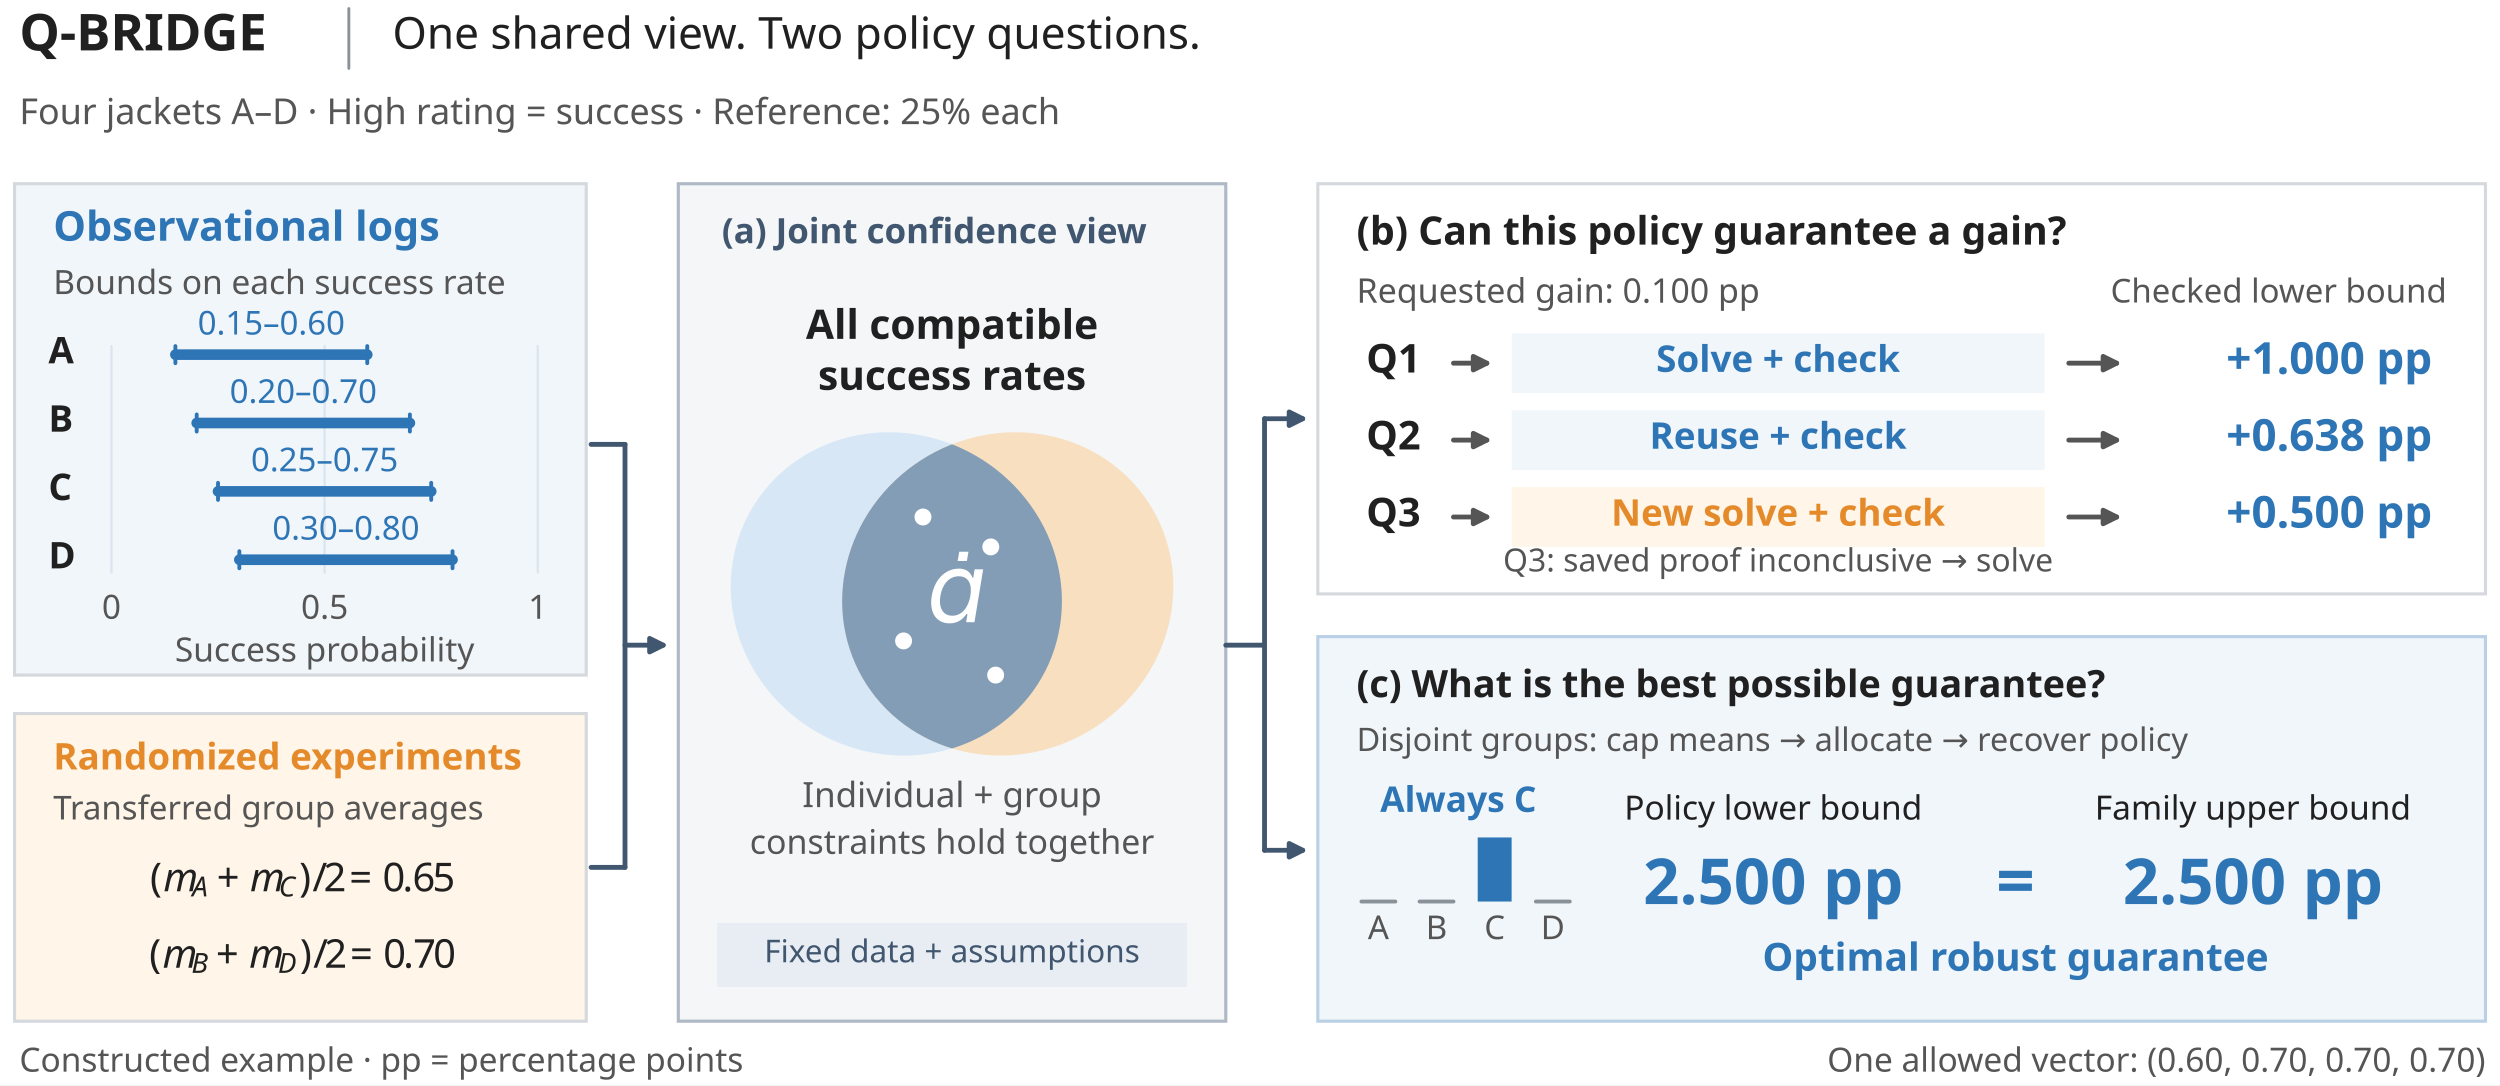
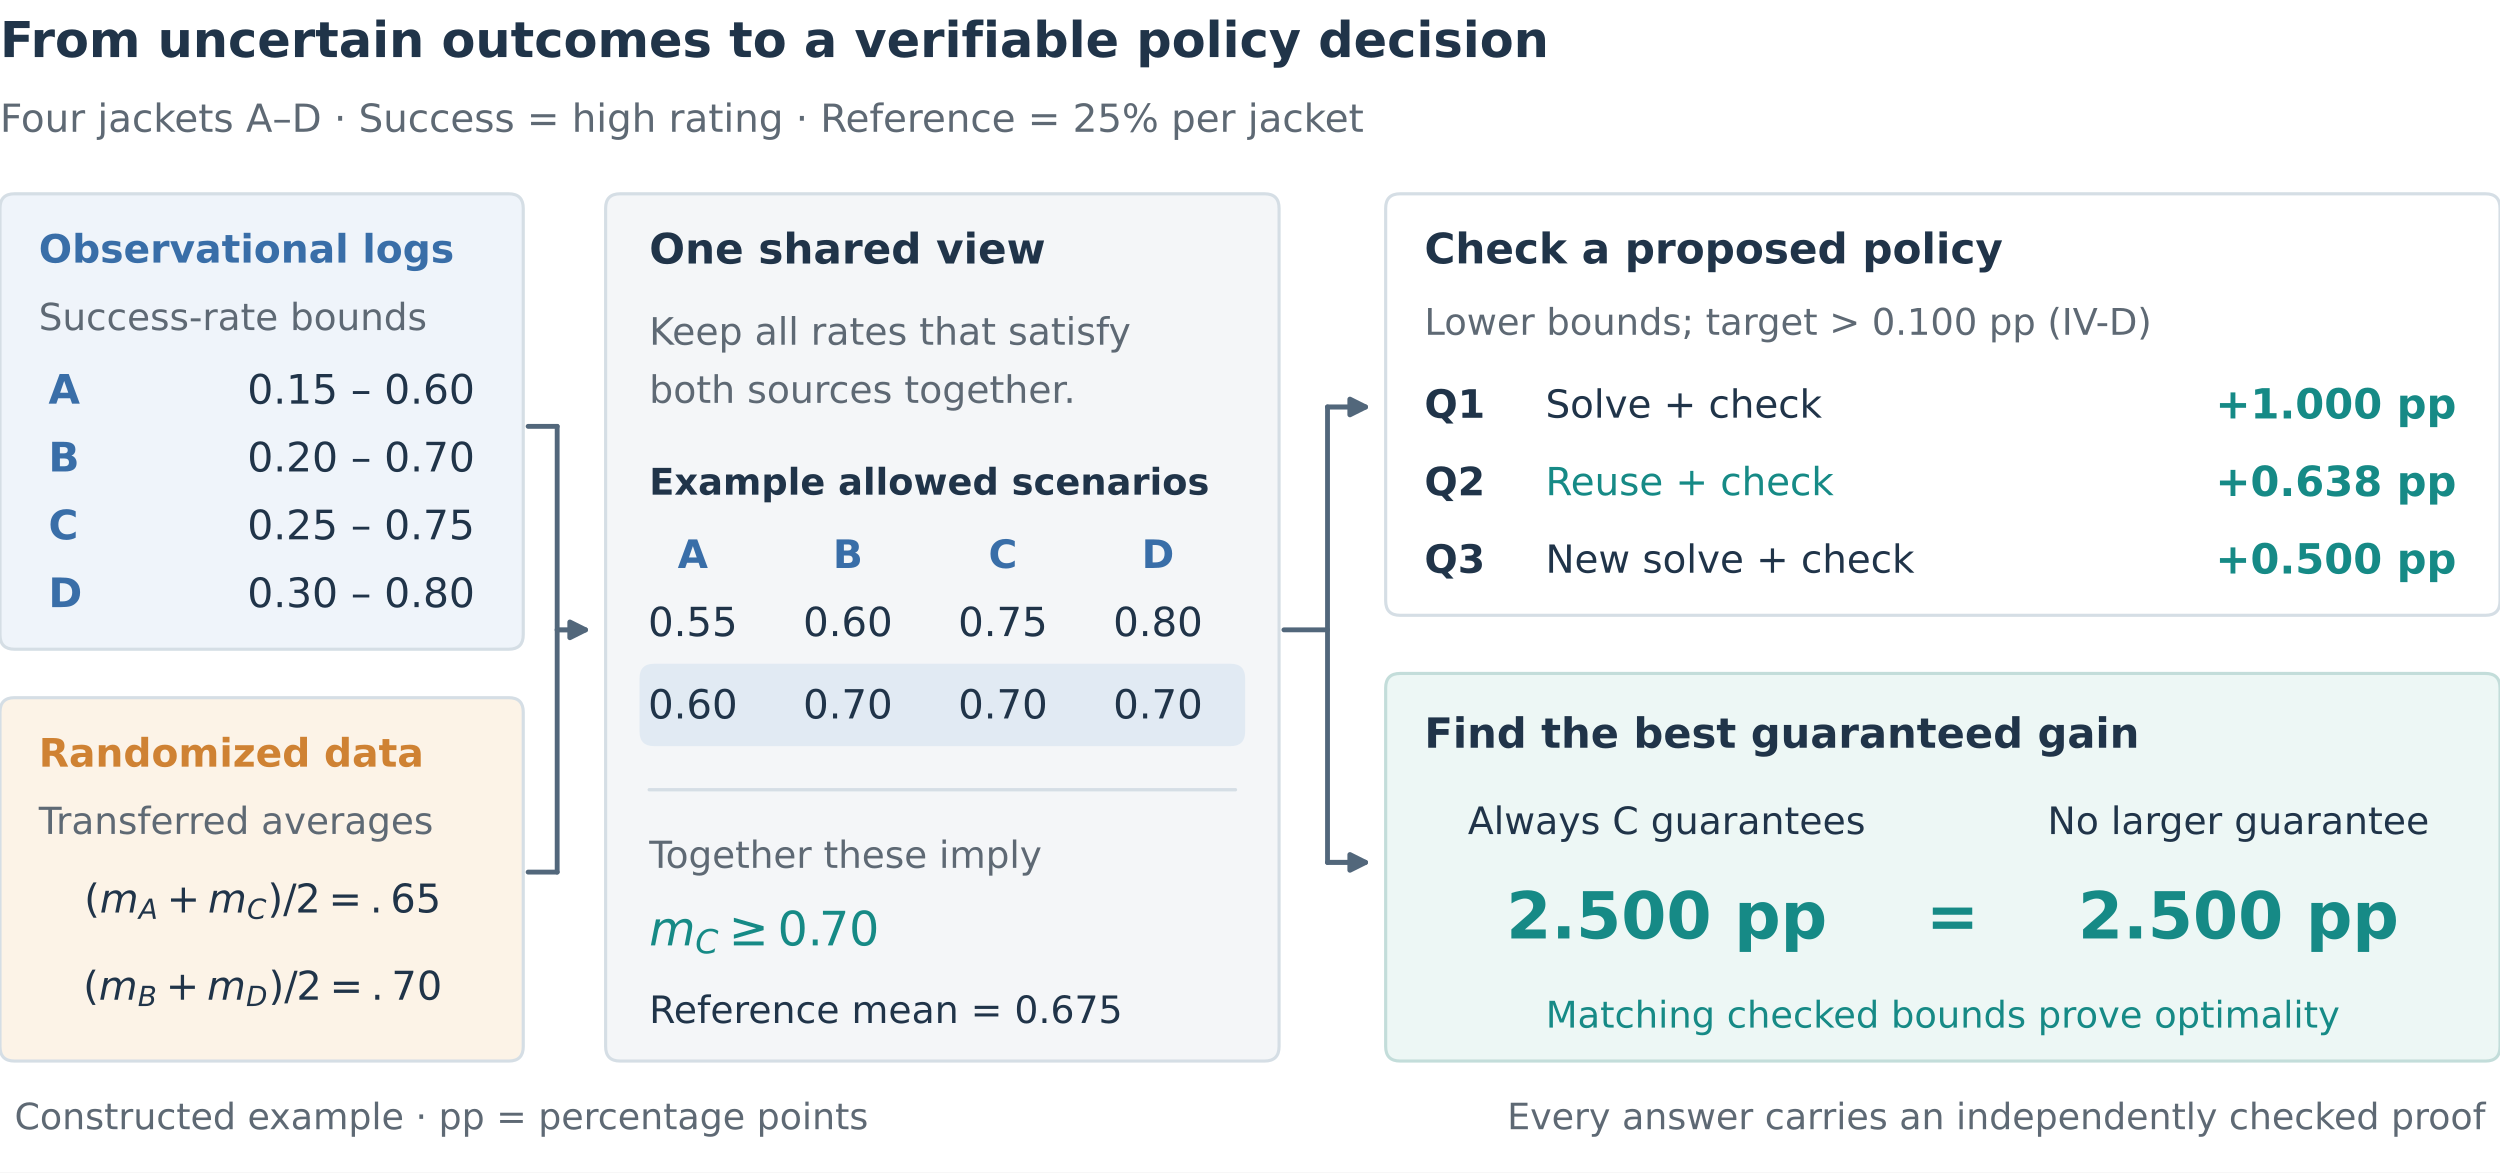
- <svg xmlns="http://www.w3.org/2000/svg" xmlns:xlink="http://www.w3.org/1999/xlink" width="516pt" height="224pt" viewBox="0 0 516 224" version="1.1">
+ <svg xmlns="http://www.w3.org/2000/svg" width="516pt" height="242pt" viewBox="0 0 516 242" version="1.1">
  <defs>
    <style type="text/css">*{stroke-linejoin: round; stroke-linecap: butt}</style>
  </defs>
  <g id="figure_1">
    <g id="patch_1">
-       <path d="M 0 224  L 516 224  L 516 0  L 0 0  z " style="fill: #ffffff" />
+       <path d="M 0 242  L 516 242  L 516 0  L 0 0  z " style="fill: #ffffff" />
    </g>
    <g id="axes_1">
      <g id="patch_2">
-         <path d="M 3 37.921  L 121 37.921  Q 121 37.921 121 37.921  L 121 139.339  Q 121 139.339 121 139.339  L 3 139.339  Q 3 139.339 3 139.339  L 3 37.921  Q 3 37.921 3 37.921  z " clip-path="url(#p2893353571)" style="fill: #f1f6fb; stroke: #d5d9dd; stroke-width: 0.65; stroke-linejoin: miter" />
+         <path d="M 3 40  L 105 40  Q 108 40 108 43  L 108 131  Q 108 134 105 134  L 3 134  Q 0 134 0 131  L 0 43  Q 0 40 3 40  z " clip-path="url(#pbaabbd6ecf)" style="fill: #eff4fa; stroke: #d5dee5; stroke-width: 0.65; stroke-linejoin: miter" />
      </g>
      <g id="patch_3">
-         <path d="M 3 147.276  L 121 147.276  Q 121 147.276 121 147.276  L 121 210.772  Q 121 210.772 121 210.772  L 3 210.772  Q 3 210.772 3 210.772  L 3 147.276  Q 3 147.276 3 147.276  z " clip-path="url(#p2893353571)" style="fill: #fff5e8; stroke: #d5d9dd; stroke-width: 0.65; stroke-linejoin: miter" />
+         <path d="M 3 144  L 105 144  Q 108 144 108 147  L 108 216  Q 108 219 105 219  L 3 219  Q 0 219 0 216  L 0 147  Q 0 144 3 144  z " clip-path="url(#pbaabbd6ecf)" style="fill: #fcf3e7; stroke: #d5dee5; stroke-width: 0.65; stroke-linejoin: miter" />
      </g>
      <g id="patch_4">
-         <path d="M 129 133.165  Q 133.5 133.165 136.882 133.165  " clip-path="url(#p2893353571)" style="fill: none; stroke: #41566f; stroke-linecap: round" />
-         <path d="M 134.082 131.765  L 136.882 133.165  L 134.082 134.565  z " clip-path="url(#p2893353571)" style="fill: #41566f; stroke: #41566f; stroke-linecap: round" />
+         <path d="M 115 130  Q 118.5 130 120.826 130  " clip-path="url(#pbaabbd6ecf)" style="fill: none; stroke: #52677b; stroke-width: 1.05; stroke-linecap: round" />
+         <path d="M 117.626 128.4  L 120.826 130  L 117.626 131.6  z " clip-path="url(#pbaabbd6ecf)" style="fill: #52677b; stroke: #52677b; stroke-width: 1.05; stroke-linecap: round" />
      </g>
      <g id="patch_5">
-         <path d="M 140 37.921  L 253 37.921  Q 253 37.921 253 37.921  L 253 210.772  Q 253 210.772 253 210.772  L 140 210.772  Q 140 210.772 140 210.772  L 140 37.921  Q 140 37.921 140 37.921  z " clip-path="url(#p2893353571)" style="fill: #f4f6f8; stroke: #aeb9c5; stroke-width: 0.65; stroke-linejoin: miter" />
+         <path d="M 128 40  L 261 40  Q 264 40 264 43  L 264 216  Q 264 219 261 219  L 128 219  Q 125 219 125 216  L 125 43  Q 125 40 128 40  z " clip-path="url(#pbaabbd6ecf)" style="fill: #f4f6f8; stroke: #d5dee5; stroke-width: 0.65; stroke-linejoin: miter" />
      </g>
      <g id="patch_6">
-         <path d="M 177.099 89.803  C 185.919 88.15 195.211 90.018 202.93 94.996  C 210.648 99.974 216.162 107.655 218.257 116.349  C 220.352 125.042 218.858 134.037 214.103 141.353  C 209.348 148.669 201.721 153.709 192.901 155.362  C 184.081 157.015 174.789 155.147 167.07 150.169  C 159.352 145.191 153.838 137.51 151.743 128.817  C 149.648 120.124 151.142 111.128 155.897 103.812  C 160.652 96.496 168.279 91.456 177.099 89.803  z " clip-path="url(#p2893353571)" style="fill: #d7e7f6" />
+         <path d="M 135 137  L 254 137  Q 257 137 257 140  L 257 151  Q 257 154 254 154  L 135 154  Q 132 154 132 151  L 132 140  Q 132 137 135 137  z " clip-path="url(#pbaabbd6ecf)" style="fill: #e1eaf3" />
      </g>
      <g id="patch_7">
-         <path d="M 215.901 89.803  C 224.721 91.456 232.348 96.496 237.103 103.812  C 241.858 111.128 243.352 120.124 241.257 128.817  C 239.162 137.51 233.648 145.191 225.93 150.169  C 218.211 155.147 208.919 157.015 200.099 155.362  C 191.279 153.709 183.652 148.669 178.897 141.353  C 174.142 134.037 172.648 125.042 174.743 116.349  C 176.838 107.655 182.352 99.974 190.07 94.996  C 197.789 90.018 207.081 88.15 215.901 89.803  z " clip-path="url(#p2893353571)" style="fill: #f8dfc0" />
+         <path d="M 274 84  Q 278.5 84 281.826 84  " clip-path="url(#pbaabbd6ecf)" style="fill: none; stroke: #52677b; stroke-width: 1.05; stroke-linecap: round" />
+         <path d="M 278.626 82.4  L 281.826 84  L 278.626 85.6  z " clip-path="url(#pbaabbd6ecf)" style="fill: #52677b; stroke: #52677b; stroke-width: 1.05; stroke-linecap: round" />
      </g>
      <g id="patch_8">
-         <path d="M 215.901 89.803  C 224.721 91.456 232.348 96.496 237.103 103.812  C 241.858 111.128 243.352 120.124 241.257 128.817  C 239.162 137.51 233.648 145.191 225.93 150.169  C 218.211 155.147 208.919 157.015 200.099 155.362  C 191.279 153.709 183.652 148.669 178.897 141.353  C 174.142 134.037 172.648 125.042 174.743 116.349  C 176.838 107.655 182.352 99.974 190.07 94.996  C 197.789 90.018 207.081 88.15 215.901 89.803  z " clip-path="url(#p0a7402da58)" style="fill: #829db5" />
+         <path d="M 274 178  Q 278.5 178 281.826 178  " clip-path="url(#pbaabbd6ecf)" style="fill: none; stroke: #52677b; stroke-width: 1.05; stroke-linecap: round" />
+         <path d="M 278.626 176.4  L 281.826 178  L 278.626 179.6  z " clip-path="url(#pbaabbd6ecf)" style="fill: #52677b; stroke: #52677b; stroke-width: 1.05; stroke-linecap: round" />
      </g>
      <g id="patch_9">
-         <path d="M 148 190.488  L 245 190.488  Q 245 190.488 245 190.488  L 245 203.717  Q 245 203.717 245 203.717  L 148 203.717  Q 148 203.717 148 203.717  L 148 190.488  Q 148 190.488 148 190.488  z " clip-path="url(#p2893353571)" style="fill: #e7edf3" />
+         <path d="M 289 40  L 513 40  Q 516 40 516 43  L 516 124  Q 516 127 513 127  L 289 127  Q 286 127 286 124  L 286 43  Q 286 40 289 40  z " clip-path="url(#pbaabbd6ecf)" style="fill: #ffffff; stroke: #d5dee5; stroke-width: 0.65; stroke-linejoin: miter" />
      </g>
      <g id="patch_10">
-         <path d="M 261 86.425  Q 265.5 86.425 268.882 86.425  " clip-path="url(#p2893353571)" style="fill: none; stroke: #41566f; stroke-linecap: round" />
-         <path d="M 266.082 85.025  L 268.882 86.425  L 266.082 87.825  z " clip-path="url(#p2893353571)" style="fill: #41566f; stroke: #41566f; stroke-linecap: round" />
-       </g>
-       <g id="patch_11">
-         <path d="M 261 175.496  Q 265.5 175.496 268.882 175.496  " clip-path="url(#p2893353571)" style="fill: none; stroke: #41566f; stroke-linecap: round" />
-         <path d="M 266.082 174.096  L 268.882 175.496  L 266.082 176.896  z " clip-path="url(#p2893353571)" style="fill: #41566f; stroke: #41566f; stroke-linecap: round" />
-       </g>
-       <g id="patch_12">
-         <path d="M 272 37.921  L 513 37.921  Q 513 37.921 513 37.921  L 513 122.583  Q 513 122.583 513 122.583  L 272 122.583  Q 272 122.583 272 122.583  L 272 37.921  Q 272 37.921 272 37.921  z " clip-path="url(#p2893353571)" style="fill: #ffffff; stroke: #d5d9dd; stroke-width: 0.65; stroke-linejoin: miter" />
-       </g>
-       <g id="patch_13">
-         <path d="M 300 74.961  Q 304 74.961 306.882 74.961  " clip-path="url(#p2893353571)" style="fill: none; stroke: #555555; stroke-linecap: round" />
-         <path d="M 304.082 73.561  L 306.882 74.961  L 304.082 76.361  z " clip-path="url(#p2893353571)" style="fill: #555555; stroke: #555555; stroke-linecap: round" />
-       </g>
-       <g id="patch_14">
-         <path d="M 312 68.787  L 422 68.787  Q 422 68.787 422 68.787  L 422 81.134  Q 422 81.134 422 81.134  L 312 81.134  Q 312 81.134 312 81.134  L 312 68.787  Q 312 68.787 312 68.787  z " clip-path="url(#p2893353571)" style="fill: #f1f6fb" />
-       </g>
-       <g id="patch_15">
-         <path d="M 427 74.961  Q 432.5 74.961 436.882 74.961  " clip-path="url(#p2893353571)" style="fill: none; stroke: #555555; stroke-linecap: round" />
-         <path d="M 434.082 73.561  L 436.882 74.961  L 434.082 76.361  z " clip-path="url(#p2893353571)" style="fill: #555555; stroke: #555555; stroke-linecap: round" />
-       </g>
-       <g id="patch_16">
-         <path d="M 300 90.835  Q 304 90.835 306.882 90.835  " clip-path="url(#p2893353571)" style="fill: none; stroke: #555555; stroke-linecap: round" />
-         <path d="M 304.082 89.435  L 306.882 90.835  L 304.082 92.235  z " clip-path="url(#p2893353571)" style="fill: #555555; stroke: #555555; stroke-linecap: round" />
-       </g>
-       <g id="patch_17">
-         <path d="M 312 84.661  L 422 84.661  Q 422 84.661 422 84.661  L 422 97.008  Q 422 97.008 422 97.008  L 312 97.008  Q 312 97.008 312 97.008  L 312 84.661  Q 312 84.661 312 84.661  z " clip-path="url(#p2893353571)" style="fill: #f1f6fb" />
-       </g>
-       <g id="patch_18">
-         <path d="M 427 90.835  Q 432.5 90.835 436.882 90.835  " clip-path="url(#p2893353571)" style="fill: none; stroke: #555555; stroke-linecap: round" />
-         <path d="M 434.082 89.435  L 436.882 90.835  L 434.082 92.235  z " clip-path="url(#p2893353571)" style="fill: #555555; stroke: #555555; stroke-linecap: round" />
-       </g>
-       <g id="patch_19">
-         <path d="M 300 106.709  Q 304 106.709 306.882 106.709  " clip-path="url(#p2893353571)" style="fill: none; stroke: #555555; stroke-linecap: round" />
-         <path d="M 304.082 105.309  L 306.882 106.709  L 304.082 108.109  z " clip-path="url(#p2893353571)" style="fill: #555555; stroke: #555555; stroke-linecap: round" />
-       </g>
-       <g id="patch_20">
-         <path d="M 312 100.535  L 422 100.535  Q 422 100.535 422 100.535  L 422 112.882  Q 422 112.882 422 112.882  L 312 112.882  Q 312 112.882 312 112.882  L 312 100.535  Q 312 100.535 312 100.535  z " clip-path="url(#p2893353571)" style="fill: #fff5e8" />
-       </g>
-       <g id="patch_21">
-         <path d="M 427 106.709  Q 432.5 106.709 436.882 106.709  " clip-path="url(#p2893353571)" style="fill: none; stroke: #555555; stroke-linecap: round" />
-         <path d="M 434.082 105.309  L 436.882 106.709  L 434.082 108.109  z " clip-path="url(#p2893353571)" style="fill: #555555; stroke: #555555; stroke-linecap: round" />
-       </g>
-       <g id="patch_22">
-         <path d="M 272 131.402  L 513 131.402  Q 513 131.402 513 131.402  L 513 210.772  Q 513 210.772 513 210.772  L 272 210.772  Q 272 210.772 272 210.772  L 272 131.402  Q 272 131.402 272 131.402  z " clip-path="url(#p2893353571)" style="fill: #f1f6fb; stroke: #b9d0e5; stroke-width: 0.65; stroke-linejoin: miter" />
-       </g>
-       <g id="patch_23">
-         <path d="M 305 172.85  L 312 172.85  L 312 186.079  L 305 186.079  z " clip-path="url(#p2893353571)" style="fill: #2e75b6" />
+         <path d="M 289 139  L 513 139  Q 516 139 516 142  L 516 216  Q 516 219 513 219  L 289 219  Q 286 219 286 216  L 286 142  Q 286 139 289 139  z " clip-path="url(#pbaabbd6ecf)" style="fill: #edf7f5; stroke: #c3ddda; stroke-width: 0.65; stroke-linejoin: miter" />
      </g>
      <g id="line2d_1">
-         <path d="M 72 1.764  L 72 14.11  " clip-path="url(#p2893353571)" style="fill: none; stroke: #8a9299; stroke-width: 0.6; stroke-linecap: round" />
+         <path d="M 109 88  L 115 88  " clip-path="url(#pbaabbd6ecf)" style="fill: none; stroke: #52677b; stroke-linecap: round" />
      </g>
      <g id="line2d_2">
-         <path d="M 23 71.433  L 23 118.173  " clip-path="url(#p2893353571)" style="fill: none; stroke: #dce6ef; stroke-width: 0.5; stroke-linecap: round" />
+         <path d="M 109 180  L 115 180  " clip-path="url(#pbaabbd6ecf)" style="fill: none; stroke: #52677b; stroke-linecap: round" />
      </g>
      <g id="line2d_3">
-         <path d="M 67 71.433  L 67 118.173  " clip-path="url(#p2893353571)" style="fill: none; stroke: #dce6ef; stroke-width: 0.5; stroke-linecap: round" />
+         <path d="M 115 88  L 115 180  " clip-path="url(#pbaabbd6ecf)" style="fill: none; stroke: #52677b; stroke-linecap: round" />
      </g>
      <g id="line2d_4">
-         <path d="M 111 71.433  L 111 118.173  " clip-path="url(#p2893353571)" style="fill: none; stroke: #dce6ef; stroke-width: 0.5; stroke-linecap: round" />
+         <path d="M 134 163  L 255 163  " clip-path="url(#pbaabbd6ecf)" style="fill: none; stroke: #d5dee5; stroke-width: 0.7; stroke-linecap: round" />
      </g>
      <g id="line2d_5">
-         <path d="M 36.2 73.197  L 75.8 73.197  " clip-path="url(#p2893353571)" style="fill: none; stroke: #2e75b6; stroke-width: 2.2; stroke-linecap: round" />
+         <path d="M 265 130  L 274 130  " clip-path="url(#pbaabbd6ecf)" style="fill: none; stroke: #52677b; stroke-linecap: round" />
      </g>
      <g id="line2d_6">
-         <path d="M 36.2 71.433  L 36.2 74.961  " clip-path="url(#p2893353571)" style="fill: none; stroke: #2e75b6; stroke-width: 0.8; stroke-linecap: round" />
-       </g>
-       <g id="line2d_7">
-         <path d="M 75.8 71.433  L 75.8 74.961  " clip-path="url(#p2893353571)" style="fill: none; stroke: #2e75b6; stroke-width: 0.8; stroke-linecap: round" />
-       </g>
-       <g id="line2d_8">
-         <path d="M 40.6 87.307  L 84.6 87.307  " clip-path="url(#p2893353571)" style="fill: none; stroke: #2e75b6; stroke-width: 2.2; stroke-linecap: round" />
-       </g>
-       <g id="line2d_9">
-         <path d="M 40.6 85.543  L 40.6 89.071  " clip-path="url(#p2893353571)" style="fill: none; stroke: #2e75b6; stroke-width: 0.8; stroke-linecap: round" />
-       </g>
-       <g id="line2d_10">
-         <path d="M 84.6 85.543  L 84.6 89.071  " clip-path="url(#p2893353571)" style="fill: none; stroke: #2e75b6; stroke-width: 0.8; stroke-linecap: round" />
-       </g>
-       <g id="line2d_11">
-         <path d="M 45 101.417  L 89 101.417  " clip-path="url(#p2893353571)" style="fill: none; stroke: #2e75b6; stroke-width: 2.2; stroke-linecap: round" />
-       </g>
-       <g id="line2d_12">
-         <path d="M 45 99.654  L 45 103.181  " clip-path="url(#p2893353571)" style="fill: none; stroke: #2e75b6; stroke-width: 0.8; stroke-linecap: round" />
-       </g>
-       <g id="line2d_13">
-         <path d="M 89 99.654  L 89 103.181  " clip-path="url(#p2893353571)" style="fill: none; stroke: #2e75b6; stroke-width: 0.8; stroke-linecap: round" />
-       </g>
-       <g id="line2d_14">
-         <path d="M 49.4 115.528  L 93.4 115.528  " clip-path="url(#p2893353571)" style="fill: none; stroke: #2e75b6; stroke-width: 2.2; stroke-linecap: round" />
-       </g>
-       <g id="line2d_15">
-         <path d="M 49.4 113.764  L 49.4 117.291  " clip-path="url(#p2893353571)" style="fill: none; stroke: #2e75b6; stroke-width: 0.8; stroke-linecap: round" />
-       </g>
-       <g id="line2d_16">
-         <path d="M 93.4 113.764  L 93.4 117.291  " clip-path="url(#p2893353571)" style="fill: none; stroke: #2e75b6; stroke-width: 0.8; stroke-linecap: round" />
-       </g>
-       <g id="line2d_17">
-         <path d="M 122 91.717  L 129 91.717  " clip-path="url(#p2893353571)" style="fill: none; stroke: #41566f; stroke-linecap: round" />
-       </g>
-       <g id="line2d_18">
-         <path d="M 122 179.024  L 129 179.024  " clip-path="url(#p2893353571)" style="fill: none; stroke: #41566f; stroke-linecap: round" />
-       </g>
-       <g id="line2d_19">
-         <path d="M 129 91.717  L 129 179.024  " clip-path="url(#p2893353571)" style="fill: none; stroke: #41566f; stroke-linecap: round" />
-       </g>
-       <g id="line2d_20">
-         <path d="M 190.5 106.709  " clip-path="url(#p2893353571)" style="fill: none; stroke: #ffffff; stroke-width: 1.5; stroke-linecap: square" />
-         <defs>
-           <path id="me722c114ea" d="M 0 1.25  C 0.332 1.25 0.649 1.118 0.884 0.884  C 1.118 0.649 1.25 0.332 1.25 0  C 1.25 -0.332 1.118 -0.649 0.884 -0.884  C 0.649 -1.118 0.332 -1.25 0 -1.25  C -0.332 -1.25 -0.649 -1.118 -0.884 -0.884  C -1.118 -0.649 -1.25 -0.332 -1.25 0  C -1.25 0.332 -1.118 0.649 -0.884 0.884  C -0.649 1.118 -0.332 1.25 0 1.25  z " style="stroke: #ffffff" />
-         </defs>
-         <g clip-path="url(#p2893353571)">
-           <use xlink:href="#me722c114ea" x="190.5" y="106.709" style="fill: #ffffff; stroke: #ffffff" />
-         </g>
-       </g>
-       <g id="line2d_21">
-         <path d="M 204.5 112.882  " clip-path="url(#p2893353571)" style="fill: none; stroke: #ffffff; stroke-width: 1.5; stroke-linecap: square" />
-         <g clip-path="url(#p2893353571)">
-           <use xlink:href="#me722c114ea" x="204.5" y="112.882" style="fill: #ffffff; stroke: #ffffff" />
-         </g>
-       </g>
-       <g id="line2d_22">
-         <path d="M 186.5 132.283  " clip-path="url(#p2893353571)" style="fill: none; stroke: #ffffff; stroke-width: 1.5; stroke-linecap: square" />
-         <g clip-path="url(#p2893353571)">
-           <use xlink:href="#me722c114ea" x="186.5" y="132.283" style="fill: #ffffff; stroke: #ffffff" />
-         </g>
-       </g>
-       <g id="line2d_23">
-         <path d="M 205.5 139.339  " clip-path="url(#p2893353571)" style="fill: none; stroke: #ffffff; stroke-width: 1.5; stroke-linecap: square" />
-         <g clip-path="url(#p2893353571)">
-           <use xlink:href="#me722c114ea" x="205.5" y="139.339" style="fill: #ffffff; stroke: #ffffff" />
-         </g>
-       </g>
-       <g id="line2d_24">
-         <path d="M 253 133.165  L 261 133.165  " clip-path="url(#p2893353571)" style="fill: none; stroke: #41566f; stroke-linecap: round" />
-       </g>
-       <g id="line2d_25">
-         <path d="M 261 86.425  L 261 175.496  " clip-path="url(#p2893353571)" style="fill: none; stroke: #41566f; stroke-linecap: round" />
-       </g>
-       <g id="line2d_26">
-         <path d="M 281 186.079  L 288 186.079  " clip-path="url(#p2893353571)" style="fill: none; stroke: #8a9299; stroke-width: 0.8; stroke-linecap: round" />
-       </g>
-       <g id="line2d_27">
-         <path d="M 293 186.079  L 300 186.079  " clip-path="url(#p2893353571)" style="fill: none; stroke: #8a9299; stroke-width: 0.8; stroke-linecap: round" />
-       </g>
-       <g id="line2d_28">
-         <path d="M 317 186.079  L 324 186.079  " clip-path="url(#p2893353571)" style="fill: none; stroke: #8a9299; stroke-width: 0.8; stroke-linecap: round" />
+         <path d="M 274 84  L 274 178  " clip-path="url(#pbaabbd6ecf)" style="fill: none; stroke: #52677b; stroke-linecap: round" />
      </g>
      <g id="text_1">
-         <text style="font-weight: 700; font-size: 10.5px; font-family: 'STIXGeneral'; text-anchor: start; fill: #202020" x="4" y="10.409" transform="rotate(-0 4 10.40943)">Q-BRIDGE</text>
+         <text style="font-weight: 700; font-size: 10.2px; font-family: 'DejaVu Sans'; text-anchor: start; fill: #203449" x="0" y="11.775" transform="rotate(-0 0 11.77472)">From uncertain outcomes to a verifiable policy decision</text>
      </g>
      <g id="text_2">
-         <text style="font-size: 9.1px; font-family: 'STIXGeneral'; text-anchor: start; fill: #202020" x="81" y="10.053" transform="rotate(-0 81 10.05276)">One shared view. Two policy questions.</text>
+         <text style="font-size: 8px; font-family: 'DejaVu Sans'; text-anchor: start; fill: #5e6974" x="0" y="27.207" transform="rotate(-0 0 27.2075)">Four jackets A–D  ·  Success = high rating  ·  Reference = 25% per jacket</text>
      </g>
      <g id="text_3">
-         <text style="font-size: 7.4px; font-family: 'STIXGeneral'; text-anchor: start; fill: #555555" x="4" y="25.617" transform="rotate(-0 4 25.61651)">Four jackets A–D  ·  High rating = success  ·  Reference: 25% each</text>
+         <text style="font-weight: 700; font-size: 8.1px; font-family: 'DejaVu Sans'; text-anchor: start; fill: #396ea8" x="8" y="54.203" transform="rotate(-0 8 54.20345)">Observational logs</text>
      </g>
      <g id="text_4">
-         <text style="font-weight: 700; font-size: 8.5px; font-family: 'STIXGeneral'; text-anchor: start; fill: #2e75b6" x="11" y="49.683" transform="rotate(-0 11 49.6833)">Observational logs</text>
+         <text style="font-size: 7.7px; font-family: 'DejaVu Sans'; text-anchor: start; fill: #5e6974" x="8" y="68.125" transform="rotate(-0 8 68.12472)">Success-rate bounds</text>
      </g>
      <g id="text_5">
-         <text style="font-size: 6.9px; font-family: 'STIXGeneral'; text-anchor: start; fill: #555555" x="11" y="60.694" transform="rotate(-0 11 60.6941)">Bounds on each success rate</text>
+         <text style="font-weight: 700; font-size: 8.4px; font-family: 'DejaVu Sans'; text-anchor: start; fill: #396ea8" x="10" y="83.318" transform="rotate(-0 10 83.31788)">A</text>
      </g>
      <g id="text_6">
-         <text style="font-size: 6.9px; font-family: 'STIXGeneral'; text-anchor: middle; fill: #555555" x="23" y="127.718" transform="rotate(-0 23 127.7177)">0</text>
+         <text style="font-size: 8.4px; font-family: 'DejaVu Sans'; text-anchor: end; fill: #203449" x="98" y="83.318" transform="rotate(-0 98 83.31788)">0.15 – 0.60</text>
      </g>
      <g id="text_7">
-         <text style="font-size: 6.9px; font-family: 'STIXGeneral'; text-anchor: middle; fill: #555555" x="67" y="127.718" transform="rotate(-0 67 127.7177)">0.5</text>
+         <text style="font-weight: 700; font-size: 8.4px; font-family: 'DejaVu Sans'; text-anchor: start; fill: #396ea8" x="10" y="97.318" transform="rotate(-0 10 97.31788)">B</text>
      </g>
      <g id="text_8">
-         <text style="font-size: 6.9px; font-family: 'STIXGeneral'; text-anchor: middle; fill: #555555" x="111" y="127.718" transform="rotate(-0 111 127.7177)">1</text>
+         <text style="font-size: 8.4px; font-family: 'DejaVu Sans'; text-anchor: end; fill: #203449" x="98" y="97.318" transform="rotate(-0 98 97.31788)">0.20 – 0.70</text>
      </g>
      <g id="text_9">
-         <text style="font-weight: 700; font-size: 7.6px; font-family: 'STIXGeneral'; text-anchor: start; fill: #202020" x="10" y="74.986" transform="rotate(-0 10 74.98641)">A</text>
+         <text style="font-weight: 700; font-size: 8.4px; font-family: 'DejaVu Sans'; text-anchor: start; fill: #396ea8" x="10" y="111.318" transform="rotate(-0 10 111.3179)">C</text>
      </g>
      <g id="text_10">
-         <text style="font-size: 6.8px; font-family: 'STIXGeneral'; text-anchor: middle; fill: #2e75b6" x="56" y="69.049" transform="rotate(-0 56 69.04875)">0.15–0.60</text>
+         <text style="font-size: 8.4px; font-family: 'DejaVu Sans'; text-anchor: end; fill: #203449" x="98" y="111.318" transform="rotate(-0 98 111.3179)">0.25 – 0.75</text>
      </g>
      <g id="text_11">
-         <text style="font-weight: 700; font-size: 7.6px; font-family: 'STIXGeneral'; text-anchor: start; fill: #202020" x="10" y="89.097" transform="rotate(-0 10 89.09665)">B</text>
+         <text style="font-weight: 700; font-size: 8.4px; font-family: 'DejaVu Sans'; text-anchor: start; fill: #396ea8" x="10" y="125.318" transform="rotate(-0 10 125.3179)">D</text>
      </g>
      <g id="text_12">
-         <text style="font-size: 6.8px; font-family: 'STIXGeneral'; text-anchor: middle; fill: #2e75b6" x="62.6" y="83.159" transform="rotate(-0 62.6 83.15899)">0.20–0.70</text>
+         <text style="font-size: 8.4px; font-family: 'DejaVu Sans'; text-anchor: end; fill: #203449" x="98" y="125.318" transform="rotate(-0 98 125.3179)">0.30 – 0.80</text>
      </g>
      <g id="text_13">
-         <text style="font-weight: 700; font-size: 7.6px; font-family: 'STIXGeneral'; text-anchor: start; fill: #202020" x="10" y="103.207" transform="rotate(-0 10 103.2069)">C</text>
+         <text style="font-weight: 700; font-size: 8.1px; font-family: 'DejaVu Sans'; text-anchor: start; fill: #cf8233" x="8" y="158.235" transform="rotate(-0 8 158.2351)">Randomized data</text>
      </g>
      <g id="text_14">
-         <text style="font-size: 6.8px; font-family: 'STIXGeneral'; text-anchor: middle; fill: #2e75b6" x="67" y="97.269" transform="rotate(-0 67 97.26923)">0.25–0.75</text>
+         <text style="font-size: 7.7px; font-family: 'DejaVu Sans'; text-anchor: start; fill: #5e6974" x="8" y="172.125" transform="rotate(-0 8 172.1247)">Transferred averages</text>
      </g>
      <g id="text_15">
-         <text style="font-weight: 700; font-size: 7.6px; font-family: 'STIXGeneral'; text-anchor: start; fill: #202020" x="10" y="117.317" transform="rotate(-0 10 117.3171)">D</text>
-       </g>
-       <g id="text_16">
-         <text style="font-size: 6.8px; font-family: 'STIXGeneral'; text-anchor: middle; fill: #2e75b6" x="71.4" y="111.379" transform="rotate(-0 71.4 111.3795)">0.30–0.80</text>
-       </g>
-       <g id="text_17">
-         <text style="font-size: 6.9px; font-family: 'STIXGeneral'; text-anchor: middle; fill: #555555" x="67" y="136.533" transform="rotate(-0 67 136.5334)">Success probability</text>
-       </g>
-       <g id="text_18">
-         <text style="font-weight: 700; font-size: 7.6px; font-family: 'STIXGeneral'; text-anchor: start; fill: #e58a2b" x="11" y="158.823" transform="rotate(-0 11 158.8229)">Randomized experiments</text>
-       </g>
-       <g id="text_19">
-         <text style="font-size: 6.8px; font-family: 'STIXGeneral'; text-anchor: start; fill: #555555" x="11" y="169.14" transform="rotate(-0 11 169.1401)">Transferred group averages</text>
-       </g>
-       <g id="text_20">
-         <g style="fill: #202020" transform="translate(30.963 184.4615)">
+         <g style="fill: #203449" transform="translate(17.387 189.2627)">
          <text>
-             <tspan x="0" y="-0.5" style="font-size: 8.2px; font-family: 'STIXGeneral'; fill: #202020">(</tspan>
-             <tspan x="13.777" y="-0.5" style="font-size: 8.2px; font-family: 'STIXGeneral'; fill: #202020">+</tspan>
-             <tspan x="30.781" y="-0.5" style="font-size: 8.2px; font-family: 'STIXGeneral'; fill: #202020">)</tspan>
-             <tspan x="33.528" y="-0.5" style="font-size: 8.2px; font-family: 'STIXGeneral'; fill: #202020">/</tspan>
-             <tspan x="35.821" y="-0.5" style="font-size: 8.2px; font-family: 'STIXGeneral'; fill: #202020">2</tspan>
-             <tspan x="41.138" y="-0.5" style="font-size: 8.2px; font-family: 'STIXGeneral'; fill: #202020">=</tspan>
-             <tspan x="47.98" y="-0.5" style="font-size: 8.2px; font-family: 'STIXGeneral'; fill: #202020">0</tspan>
-             <tspan x="52.105" y="-0.5" style="font-size: 8.2px; font-family: 'STIXGeneral'; fill: #202020">.</tspan>
-             <tspan x="54.168" y="-0.5" style="font-size: 8.2px; font-family: 'STIXGeneral'; fill: #202020">6</tspan>
-             <tspan x="58.293" y="-0.5" style="font-size: 8.2px; font-family: 'STIXGeneral'; fill: #202020">5</tspan>
-             <tspan x="2.747" y="-0.5" style="font-style: italic; font-size: 8.2px; font-family: 'STIXGeneral'; fill: #202020">m</tspan>
-             <tspan x="20.619" y="-0.5" style="font-style: italic; font-size: 8.2px; font-family: 'STIXGeneral'; fill: #202020">m</tspan>
-             <tspan x="8.704" y="0.559" style="font-style: italic; font-size: 5.74px; font-family: 'STIXGeneral'; fill: #202020">A</tspan>
-             <tspan x="26.576" y="0.559" style="font-style: italic; font-size: 5.74px; font-family: 'STIXGeneral'; fill: #202020">C</tspan>
+             <tspan x="0" y="-0.922" style="font-size: 8.2px; font-family: 'DejaVu Sans'; fill: #203449">(</tspan>
+             <tspan x="17.032" y="-0.922" style="font-size: 8.2px; font-family: 'DejaVu Sans'; fill: #203449">+</tspan>
+             <tspan x="37.839" y="-0.922" style="font-size: 8.2px; font-family: 'DejaVu Sans'; fill: #203449">)</tspan>
+             <tspan x="41.058" y="-0.922" style="font-size: 8.2px; font-family: 'DejaVu Sans'; fill: #203449">/</tspan>
+             <tspan x="43.587" y="-0.922" style="font-size: 8.2px; font-family: 'DejaVu Sans'; fill: #203449">2</tspan>
+             <tspan x="50.444" y="-0.922" style="font-size: 8.2px; font-family: 'DejaVu Sans'; fill: #203449">=</tspan>
+             <tspan x="58.964" y="-0.922" style="font-size: 8.2px; font-family: 'DejaVu Sans'; fill: #203449">.</tspan>
+             <tspan x="63.193" y="-0.922" style="font-size: 8.2px; font-family: 'DejaVu Sans'; fill: #203449">6</tspan>
+             <tspan x="68.442" y="-0.922" style="font-size: 8.2px; font-family: 'DejaVu Sans'; fill: #203449">5</tspan>
+             <tspan x="3.219" y="-0.922" style="font-style: oblique; font-size: 8.2px; font-family: 'DejaVu Sans'; fill: #203449">m</tspan>
+             <tspan x="25.552" y="-0.922" style="font-style: oblique; font-size: 8.2px; font-family: 'DejaVu Sans'; fill: #203449">m</tspan>
+             <tspan x="11.255" y="0.391" style="font-style: oblique; font-size: 5.74px; font-family: 'DejaVu Sans'; fill: #203449">A</tspan>
+             <tspan x="33.588" y="0.391" style="font-style: oblique; font-size: 5.74px; font-family: 'DejaVu Sans'; fill: #203449">C</tspan>
          </text>
        </g>
      </g>
-       <g id="text_21">
-         <g style="fill: #202020" transform="translate(30.799 200.3355)">
+       <g id="text_16">
+         <g style="fill: #203449" transform="translate(17.182 207.2627)">
          <text>
-             <tspan x="0" y="-0.594" style="font-size: 8.2px; font-family: 'STIXGeneral'; fill: #202020">(</tspan>
-             <tspan x="13.777" y="-0.594" style="font-size: 8.2px; font-family: 'STIXGeneral'; fill: #202020">+</tspan>
-             <tspan x="31.098" y="-0.594" style="font-size: 8.2px; font-family: 'STIXGeneral'; fill: #202020">)</tspan>
-             <tspan x="33.846" y="-0.594" style="font-size: 8.2px; font-family: 'STIXGeneral'; fill: #202020">/</tspan>
-             <tspan x="36.139" y="-0.594" style="font-size: 8.2px; font-family: 'STIXGeneral'; fill: #202020">2</tspan>
-             <tspan x="41.455" y="-0.594" style="font-size: 8.2px; font-family: 'STIXGeneral'; fill: #202020">=</tspan>
-             <tspan x="48.298" y="-0.594" style="font-size: 8.2px; font-family: 'STIXGeneral'; fill: #202020">0</tspan>
-             <tspan x="52.423" y="-0.594" style="font-size: 8.2px; font-family: 'STIXGeneral'; fill: #202020">.</tspan>
-             <tspan x="54.485" y="-0.594" style="font-size: 8.2px; font-family: 'STIXGeneral'; fill: #202020">7</tspan>
-             <tspan x="58.61" y="-0.594" style="font-size: 8.2px; font-family: 'STIXGeneral'; fill: #202020">0</tspan>
-             <tspan x="2.747" y="-0.594" style="font-style: italic; font-size: 8.2px; font-family: 'STIXGeneral'; fill: #202020">m</tspan>
-             <tspan x="20.619" y="-0.594" style="font-style: italic; font-size: 8.2px; font-family: 'STIXGeneral'; fill: #202020">m</tspan>
-             <tspan x="8.704" y="0.466" style="font-style: italic; font-size: 5.74px; font-family: 'STIXGeneral'; fill: #202020">B</tspan>
-             <tspan x="26.576" y="0.466" style="font-style: italic; font-size: 5.74px; font-family: 'STIXGeneral'; fill: #202020">D</tspan>
+             <tspan x="0" y="-0.922" style="font-size: 8.2px; font-family: 'DejaVu Sans'; fill: #203449">(</tspan>
+             <tspan x="17.043" y="-0.922" style="font-size: 8.2px; font-family: 'DejaVu Sans'; fill: #203449">+</tspan>
+             <tspan x="38.265" y="-0.922" style="font-size: 8.2px; font-family: 'DejaVu Sans'; fill: #203449">)</tspan>
+             <tspan x="41.484" y="-0.922" style="font-size: 8.2px; font-family: 'DejaVu Sans'; fill: #203449">/</tspan>
+             <tspan x="44.013" y="-0.922" style="font-size: 8.2px; font-family: 'DejaVu Sans'; fill: #203449">2</tspan>
+             <tspan x="50.869" y="-0.922" style="font-size: 8.2px; font-family: 'DejaVu Sans'; fill: #203449">=</tspan>
+             <tspan x="59.389" y="-0.922" style="font-size: 8.2px; font-family: 'DejaVu Sans'; fill: #203449">.</tspan>
+             <tspan x="63.619" y="-0.922" style="font-size: 8.2px; font-family: 'DejaVu Sans'; fill: #203449">7</tspan>
+             <tspan x="68.868" y="-0.922" style="font-size: 8.2px; font-family: 'DejaVu Sans'; fill: #203449">0</tspan>
+             <tspan x="3.219" y="-0.922" style="font-style: oblique; font-size: 8.2px; font-family: 'DejaVu Sans'; fill: #203449">m</tspan>
+             <tspan x="25.563" y="-0.922" style="font-style: oblique; font-size: 8.2px; font-family: 'DejaVu Sans'; fill: #203449">m</tspan>
+             <tspan x="11.255" y="0.391" style="font-style: oblique; font-size: 5.74px; font-family: 'DejaVu Sans'; fill: #203449">B</tspan>
+             <tspan x="33.599" y="0.391" style="font-style: oblique; font-size: 5.74px; font-family: 'DejaVu Sans'; fill: #203449">D</tspan>
          </text>
        </g>
      </g>
+       <g id="text_17">
+         <text style="font-weight: 700; font-size: 8.7px; font-family: 'DejaVu Sans'; text-anchor: start; fill: #203449" x="134" y="54.401" transform="rotate(-0 134 54.40066)">One shared view</text>
+       </g>
+       <g id="text_18">
+         <text style="font-size: 7.8px; font-family: 'DejaVu Sans'; text-anchor: start; fill: #5e6974" x="134" y="71.152" transform="rotate(-0 134 71.15231)">Keep all rates that satisfy</text>
+       </g>
+       <g id="text_19">
+         <text style="font-size: 7.8px; font-family: 'DejaVu Sans'; text-anchor: start; fill: #5e6974" x="134" y="83.152" transform="rotate(-0 134 83.15231)">both sources together.</text>
+       </g>
+       <g id="text_20">
+         <text style="font-weight: 700; font-size: 7.6px; font-family: 'DejaVu Sans'; text-anchor: start; fill: #203449" x="134" y="102.097" transform="rotate(-0 134 102.0971)">Example allowed scenarios</text>
+       </g>
+       <g id="text_21">
+         <text style="font-weight: 700; font-size: 8.1px; font-family: 'DejaVu Sans'; text-anchor: middle; fill: #396ea8" x="143" y="117.235" transform="rotate(-0 143 117.2351)">A</text>
+       </g>
      <g id="text_22">
-         <text style="font-weight: 700; font-size: 7.2px; font-family: 'STIXGeneral'; text-anchor: start; fill: #41566f" x="149" y="50.199" transform="rotate(-0 149 50.19931)">(a) Joint confidence view</text>
+         <text style="font-weight: 700; font-size: 8.1px; font-family: 'DejaVu Sans'; text-anchor: middle; fill: #396ea8" x="175" y="117.235" transform="rotate(-0 175 117.2351)">B</text>
      </g>
      <g id="text_23">
-         <text style="font-weight: 700; font-size: 8.4px; font-family: 'STIXGeneral'; text-anchor: middle; fill: #202020" x="196.5" y="69.946" transform="rotate(-0 196.5 69.94645)">All compatible</text>
+         <text style="font-weight: 700; font-size: 8.1px; font-family: 'DejaVu Sans'; text-anchor: middle; fill: #396ea8" x="207" y="117.235" transform="rotate(-0 207 117.2351)">C</text>
      </g>
      <g id="text_24">
-         <text style="font-weight: 700; font-size: 8.4px; font-family: 'STIXGeneral'; text-anchor: middle; fill: #202020" x="196.5" y="80.466" transform="rotate(-0 196.5 80.46613)">success rates</text>
+         <text style="font-weight: 700; font-size: 8.1px; font-family: 'DejaVu Sans'; text-anchor: middle; fill: #396ea8" x="239" y="117.235" transform="rotate(-0 239 117.2351)">D</text>
      </g>
      <g id="text_25">
-         <g style="fill: #ffffff" transform="translate(191.3 129.0058)">
+         <text style="font-size: 8.3px; font-family: 'DejaVu Sans'; text-anchor: middle; fill: #203449" x="143" y="131.29" transform="rotate(-0 143 131.2903)">0.55</text>
+       </g>
+       <g id="text_26">
+         <text style="font-size: 8.3px; font-family: 'DejaVu Sans'; text-anchor: middle; fill: #203449" x="175" y="131.29" transform="rotate(-0 175 131.2903)">0.60</text>
+       </g>
+       <g id="text_27">
+         <text style="font-size: 8.3px; font-family: 'DejaVu Sans'; text-anchor: middle; fill: #203449" x="207" y="131.29" transform="rotate(-0 207 131.2903)">0.75</text>
+       </g>
+       <g id="text_28">
+         <text style="font-size: 8.3px; font-family: 'DejaVu Sans'; text-anchor: middle; fill: #203449" x="239" y="131.29" transform="rotate(-0 239 131.2903)">0.80</text>
+       </g>
+       <g id="text_29">
+         <text style="font-size: 8.3px; font-family: 'DejaVu Sans'; text-anchor: middle; fill: #203449" x="143" y="148.29" transform="rotate(-0 143 148.2903)">0.60</text>
+       </g>
+       <g id="text_30">
+         <text style="font-size: 8.3px; font-family: 'DejaVu Sans'; text-anchor: middle; fill: #203449" x="175" y="148.29" transform="rotate(-0 175 148.2903)">0.70</text>
+       </g>
+       <g id="text_31">
+         <text style="font-size: 8.3px; font-family: 'DejaVu Sans'; text-anchor: middle; fill: #203449" x="207" y="148.29" transform="rotate(-0 207 148.2903)">0.70</text>
+       </g>
+       <g id="text_32">
+         <text style="font-size: 8.3px; font-family: 'DejaVu Sans'; text-anchor: middle; fill: #203449" x="239" y="148.29" transform="rotate(-0 239 148.2903)">0.70</text>
+       </g>
+       <g id="text_33">
+         <text style="font-size: 7.7px; font-family: 'DejaVu Sans'; text-anchor: start; fill: #5e6974" x="134" y="179.125" transform="rotate(-0 134 179.1247)">Together these imply</text>
+       </g>
+       <g id="text_34">
+         <g style="fill: #168a86" transform="translate(134 195.7042)">
          <text>
-             <tspan x="0" y="-0.578" style="font-style: italic; font-size: 20px; font-family: 'STIXNonUnicode'; fill: #ffffff"></tspan>
+             <tspan x="0" y="-0.578" style="font-style: oblique; font-size: 9.8px; font-family: 'DejaVu Sans'; fill: #168a86">m</tspan>
+             <tspan x="9.498" y="1.062" style="font-style: oblique; font-size: 6.86px; font-family: 'DejaVu Sans'; fill: #168a86">C</tspan>
+             <tspan x="16.436" y="-0.578" style="font-size: 9.8px; font-family: 'DejaVu Sans'; fill: #168a86">≥</tspan>
+             <tspan x="26.505" y="-0.578" style="font-size: 9.8px; font-family: 'DejaVu Sans'; fill: #168a86">0</tspan>
+             <tspan x="32.708" y="-0.578" style="font-size: 9.8px; font-family: 'DejaVu Sans'; fill: #168a86">.</tspan>
+             <tspan x="35.058" y="-0.578" style="font-size: 9.8px; font-family: 'DejaVu Sans'; fill: #168a86">7</tspan>
+             <tspan x="41.261" y="-0.578" style="font-size: 9.8px; font-family: 'DejaVu Sans'; fill: #168a86">0</tspan>
          </text>
        </g>
      </g>
-       <g id="text_26">
-         <text style="font-size: 7.2px; font-family: 'STIXGeneral'; text-anchor: middle; fill: #555555" x="196.5" y="166.587" transform="rotate(-0 196.5 166.5874)">Individual + group</text>
-       </g>
-       <g id="text_27">
-         <text style="font-size: 7px; font-family: 'STIXGeneral'; text-anchor: middle; fill: #555555" x="196.5" y="176.242" transform="rotate(-0 196.5 176.2417)">constraints hold together</text>
-       </g>
-       <g id="text_28">
-         <text style="font-size: 6.5px; font-family: 'STIXGeneral'; text-anchor: middle; fill: #41566f" x="196.5" y="198.617" transform="rotate(-0 196.5 198.6167)">Fixed data + assumptions</text>
-       </g>
-       <g id="text_29">
-         <text style="font-weight: 700; font-size: 8.1px; font-family: 'STIXGeneral'; text-anchor: start; fill: #202020" x="280" y="50.481" transform="rotate(-0 280 50.48084)">(b) Can this policy guarantee a gain?</text>
-       </g>
-       <g id="text_30">
-         <text style="font-size: 7px; font-family: 'STIXGeneral'; text-anchor: start; fill: #555555" x="280" y="62.478" transform="rotate(-0 280 62.47789)">Requested gain: 0.100 pp</text>
-       </g>
-       <g id="text_31">
-         <text style="font-size: 6.8px; font-family: 'STIXGeneral'; text-anchor: end; fill: #555555" x="505" y="62.435" transform="rotate(-0 505 62.43458)">Checked lower bound</text>
-       </g>
-       <g id="text_32">
-         <text style="font-weight: 700; font-size: 8.2px; font-family: 'STIXGeneral'; text-anchor: start; fill: #202020" x="282" y="76.891" transform="rotate(-0 282 76.89147)">Q1</text>
-       </g>
-       <g id="text_33">
-         <text style="font-weight: 700; font-size: 7.6px; font-family: 'STIXGeneral'; text-anchor: middle; fill: #2e75b6" x="367" y="76.75" transform="rotate(-0 367 76.75019)">Solve + check</text>
-       </g>
-       <g id="text_34">
-         <text style="font-weight: 700; font-size: 9.1px; font-family: 'STIXGeneral'; text-anchor: end; fill: #2e75b6" x="502" y="77.158" transform="rotate(-0 502 77.15814)">+1.000 pp</text>
-       </g>
      <g id="text_35">
-         <text style="font-weight: 700; font-size: 8.2px; font-family: 'STIXGeneral'; text-anchor: start; fill: #202020" x="282" y="92.765" transform="rotate(-0 282 92.76549)">Q2</text>
+         <text style="font-size: 7.8px; font-family: 'DejaVu Sans'; text-anchor: start; fill: #203449" x="134" y="211.152" transform="rotate(-0 134 211.1523)">Reference mean = 0.675</text>
      </g>
      <g id="text_36">
-         <text style="font-weight: 700; font-size: 7.6px; font-family: 'STIXGeneral'; text-anchor: middle; fill: #2e75b6" x="367" y="92.624" transform="rotate(-0 367 92.62421)">Reuse + check</text>
+         <text style="font-weight: 700; font-size: 8.7px; font-family: 'DejaVu Sans'; text-anchor: start; fill: #203449" x="294" y="54.367" transform="rotate(-0 294 54.36667)">Check a proposed policy</text>
      </g>
      <g id="text_37">
-         <text style="font-weight: 700; font-size: 9.1px; font-family: 'STIXGeneral'; text-anchor: end; fill: #2e75b6" x="502" y="93.032" transform="rotate(-0 502 93.03215)">+0.638 pp</text>
+         <text style="font-size: 7.6px; font-family: 'DejaVu Sans'; text-anchor: start; fill: #5e6974" x="294" y="69.097" transform="rotate(-0 294 69.09713)">Lower bounds; target &gt; 0.100 pp (IV-D)</text>
      </g>
      <g id="text_38">
-         <text style="font-weight: 700; font-size: 8.2px; font-family: 'STIXGeneral'; text-anchor: start; fill: #202020" x="282" y="108.64" transform="rotate(-0 282 108.6395)">Q3</text>
+         <text style="font-weight: 700; font-size: 8.1px; font-family: 'DejaVu Sans'; text-anchor: start; fill: #203449" x="294" y="86.235" transform="rotate(-0 294 86.23509)">Q1</text>
      </g>
      <g id="text_39">
-         <text style="font-weight: 700; font-size: 7.6px; font-family: 'STIXGeneral'; text-anchor: middle; fill: #e58a2b" x="367" y="108.498" transform="rotate(-0 367 108.4982)">New solve + check</text>
+         <text style="font-size: 8px; font-family: 'DejaVu Sans'; text-anchor: start; fill: #203449" x="319" y="86.207" transform="rotate(-0 319 86.2075)">Solve + check</text>
      </g>
      <g id="text_40">
-         <text style="font-weight: 700; font-size: 9.1px; font-family: 'STIXGeneral'; text-anchor: end; fill: #2e75b6" x="502" y="108.906" transform="rotate(-0 502 108.9062)">+0.500 pp</text>
+         <text style="font-weight: 700; font-size: 8.6px; font-family: 'DejaVu Sans'; text-anchor: end; fill: #168a86" x="507" y="86.373" transform="rotate(-0 507 86.37306)">+1.000 pp</text>
      </g>
      <g id="text_41">
-         <text style="font-size: 6.6px; font-family: 'STIXGeneral'; text-anchor: middle; fill: #555555" x="367" y="117.947" transform="rotate(-0 367 117.947)">Q3: saved proof inconclusive → solve</text>
+         <text style="font-weight: 700; font-size: 8.1px; font-family: 'DejaVu Sans'; text-anchor: start; fill: #203449" x="294" y="102.235" transform="rotate(-0 294 102.2351)">Q2</text>
      </g>
      <g id="text_42">
-         <text style="font-weight: 700; font-size: 7.8px; font-family: 'STIXGeneral'; text-anchor: start; fill: #202020" x="280" y="143.888" transform="rotate(-0 280 143.8879)">(c) What is the best possible guarantee?</text>
+         <text style="font-size: 8px; font-family: 'DejaVu Sans'; text-anchor: start; fill: #168a86" x="319" y="102.207" transform="rotate(-0 319 102.2075)">Reuse + check</text>
      </g>
      <g id="text_43">
-         <text style="font-size: 6.7px; font-family: 'STIXGeneral'; text-anchor: start; fill: #555555" x="280" y="155.007" transform="rotate(-0 280 155.0066)">Disjoint groups: cap means → allocate → recover policy</text>
+         <text style="font-weight: 700; font-size: 8.6px; font-family: 'DejaVu Sans'; text-anchor: end; fill: #168a86" x="507" y="102.373" transform="rotate(-0 507 102.3731)">+0.638 pp</text>
      </g>
      <g id="text_44">
-         <text style="font-weight: 700; font-size: 7.3px; font-family: 'STIXGeneral'; text-anchor: middle; fill: #2e75b6" x="301" y="167.569" transform="rotate(-0 301 167.5689)">Always C</text>
+         <text style="font-weight: 700; font-size: 8.1px; font-family: 'DejaVu Sans'; text-anchor: start; fill: #203449" x="294" y="118.235" transform="rotate(-0 294 118.2351)">Q3</text>
      </g>
      <g id="text_45">
-         <text style="font-size: 6.8px; font-family: 'STIXGeneral'; text-anchor: middle; fill: #555555" x="284.5" y="193.836" transform="rotate(-0 284.5 193.8362)">A</text>
+         <text style="font-size: 8px; font-family: 'DejaVu Sans'; text-anchor: start; fill: #203449" x="319" y="118.207" transform="rotate(-0 319 118.2075)">New solve + check</text>
      </g>
      <g id="text_46">
-         <text style="font-size: 6.8px; font-family: 'STIXGeneral'; text-anchor: middle; fill: #555555" x="296.5" y="193.836" transform="rotate(-0 296.5 193.8362)">B</text>
+         <text style="font-weight: 700; font-size: 8.6px; font-family: 'DejaVu Sans'; text-anchor: end; fill: #168a86" x="507" y="118.373" transform="rotate(-0 507 118.3731)">+0.500 pp</text>
      </g>
      <g id="text_47">
-         <text style="font-size: 6.8px; font-family: 'STIXGeneral'; text-anchor: middle; fill: #555555" x="308.5" y="193.836" transform="rotate(-0 308.5 193.8362)">C</text>
+         <text style="font-weight: 700; font-size: 8.6px; font-family: 'DejaVu Sans'; text-anchor: start; fill: #203449" x="294" y="154.339" transform="rotate(-0 294 154.3395)">Find the best guaranteed gain</text>
      </g>
      <g id="text_48">
-         <text style="font-size: 6.8px; font-family: 'STIXGeneral'; text-anchor: middle; fill: #555555" x="320.5" y="193.836" transform="rotate(-0 320.5 193.8362)">D</text>
+         <text style="font-size: 7.8px; font-family: 'DejaVu Sans'; text-anchor: middle; fill: #203449" x="344" y="172.152" transform="rotate(-0 344 172.1523)">Always C guarantees</text>
      </g>
      <g id="text_49">
-         <text style="font-size: 6.9px; font-family: 'STIXGeneral'; text-anchor: middle; fill: #202020" x="366" y="169.163" transform="rotate(-0 366 169.1633)">Policy lower bound</text>
+         <text style="font-size: 7.8px; font-family: 'DejaVu Sans'; text-anchor: middle; fill: #203449" x="462" y="172.152" transform="rotate(-0 462 172.1523)">No larger guarantee</text>
      </g>
      <g id="text_50">
-         <text style="font-size: 6.9px; font-family: 'STIXGeneral'; text-anchor: middle; fill: #202020" x="465" y="169.163" transform="rotate(-0 465 169.1633)">Family upper bound</text>
+         <text style="font-weight: 700; font-size: 13.4px; font-family: 'DejaVu Sans'; text-anchor: middle; fill: #168a86" x="344" y="193.698" transform="rotate(-0 344 193.6976)">2.500 pp</text>
      </g>
      <g id="text_51">
-         <text style="font-weight: 700; font-size: 13.1px; font-family: 'STIXGeneral'; text-anchor: middle; fill: #2e75b6" x="366" y="186.597" transform="rotate(-0 366 186.5965)">2.500 pp</text>
+         <text style="font-weight: 700; font-size: 13px; font-family: 'DejaVu Sans'; text-anchor: middle; fill: #168a86" x="403" y="193.587" transform="rotate(-0 403 193.5872)">=</text>
      </g>
      <g id="text_52">
-         <text style="font-weight: 700; font-size: 14px; font-family: 'STIXGeneral'; text-anchor: middle; fill: #2e75b6" x="416" y="186.73" transform="rotate(-0 416 186.7296)">=</text>
+         <text style="font-weight: 700; font-size: 13.4px; font-family: 'DejaVu Sans'; text-anchor: middle; fill: #168a86" x="462" y="193.698" transform="rotate(-0 462 193.6976)">2.500 pp</text>
      </g>
      <g id="text_53">
-         <text style="font-weight: 700; font-size: 13.1px; font-family: 'STIXGeneral'; text-anchor: middle; fill: #2e75b6" x="465" y="186.597" transform="rotate(-0 465 186.5965)">2.500 pp</text>
+         <text style="font-size: 7.6px; font-family: 'DejaVu Sans'; text-anchor: middle; fill: #168a86" x="401" y="212.097" transform="rotate(-0 401 212.0971)">Matching checked bounds prove optimality</text>
      </g>
      <g id="text_54">
-         <text style="font-weight: 700; font-size: 8px; font-family: 'STIXGeneral'; text-anchor: middle; fill: #2e75b6" x="416" y="200.365" transform="rotate(-0 416 200.3652)">Optimal robust guarantee</text>
+         <text style="font-size: 7.5px; font-family: 'DejaVu Sans'; text-anchor: start; fill: #5e6974" x="3" y="233.07" transform="rotate(-0 3 233.0695)">Constructed example · pp = percentage points</text>
      </g>
      <g id="text_55">
-         <text style="font-size: 6.9px; font-family: 'STIXGeneral'; text-anchor: start; fill: #555555" x="4" y="221.195" transform="rotate(-0 4 221.1948)">Constructed example · pp = percentage points</text>
-       </g>
-       <g id="text_56">
-         <text style="font-size: 6.9px; font-family: 'STIXGeneral'; text-anchor: end; fill: #555555" x="513" y="221.198" transform="rotate(-0 513 221.198)">One allowed vector: (0.60, 0.70, 0.70, 0.70)</text>
+         <text style="font-size: 7.5px; font-family: 'DejaVu Sans'; text-anchor: end; fill: #5e6974" x="513" y="233.07" transform="rotate(-0 513 233.0695)">Every answer carries an independently checked proof</text>
      </g>
    </g>
  </g>
  <defs>
-     <clipPath id="p2893353571">
-       <rect x="0" y="0" width="516" height="224" />
-     </clipPath>
-     <clipPath id="p0a7402da58">
-       <path d="M 177.099 89.803  C 185.919 88.15 195.211 90.018 202.93 94.996  C 210.648 99.974 216.162 107.655 218.257 116.349  C 220.352 125.042 218.858 134.037 214.103 141.353  C 209.348 148.669 201.721 153.709 192.901 155.362  C 184.081 157.015 174.789 155.147 167.07 150.169  C 159.352 145.191 153.838 137.51 151.743 128.817  C 149.648 120.124 151.142 111.128 155.897 103.812  C 160.652 96.496 168.279 91.456 177.099 89.803  z " />
+     <clipPath id="pbaabbd6ecf">
+       <rect x="0" y="0" width="516" height="242" />
    </clipPath>
  </defs>
</svg>
